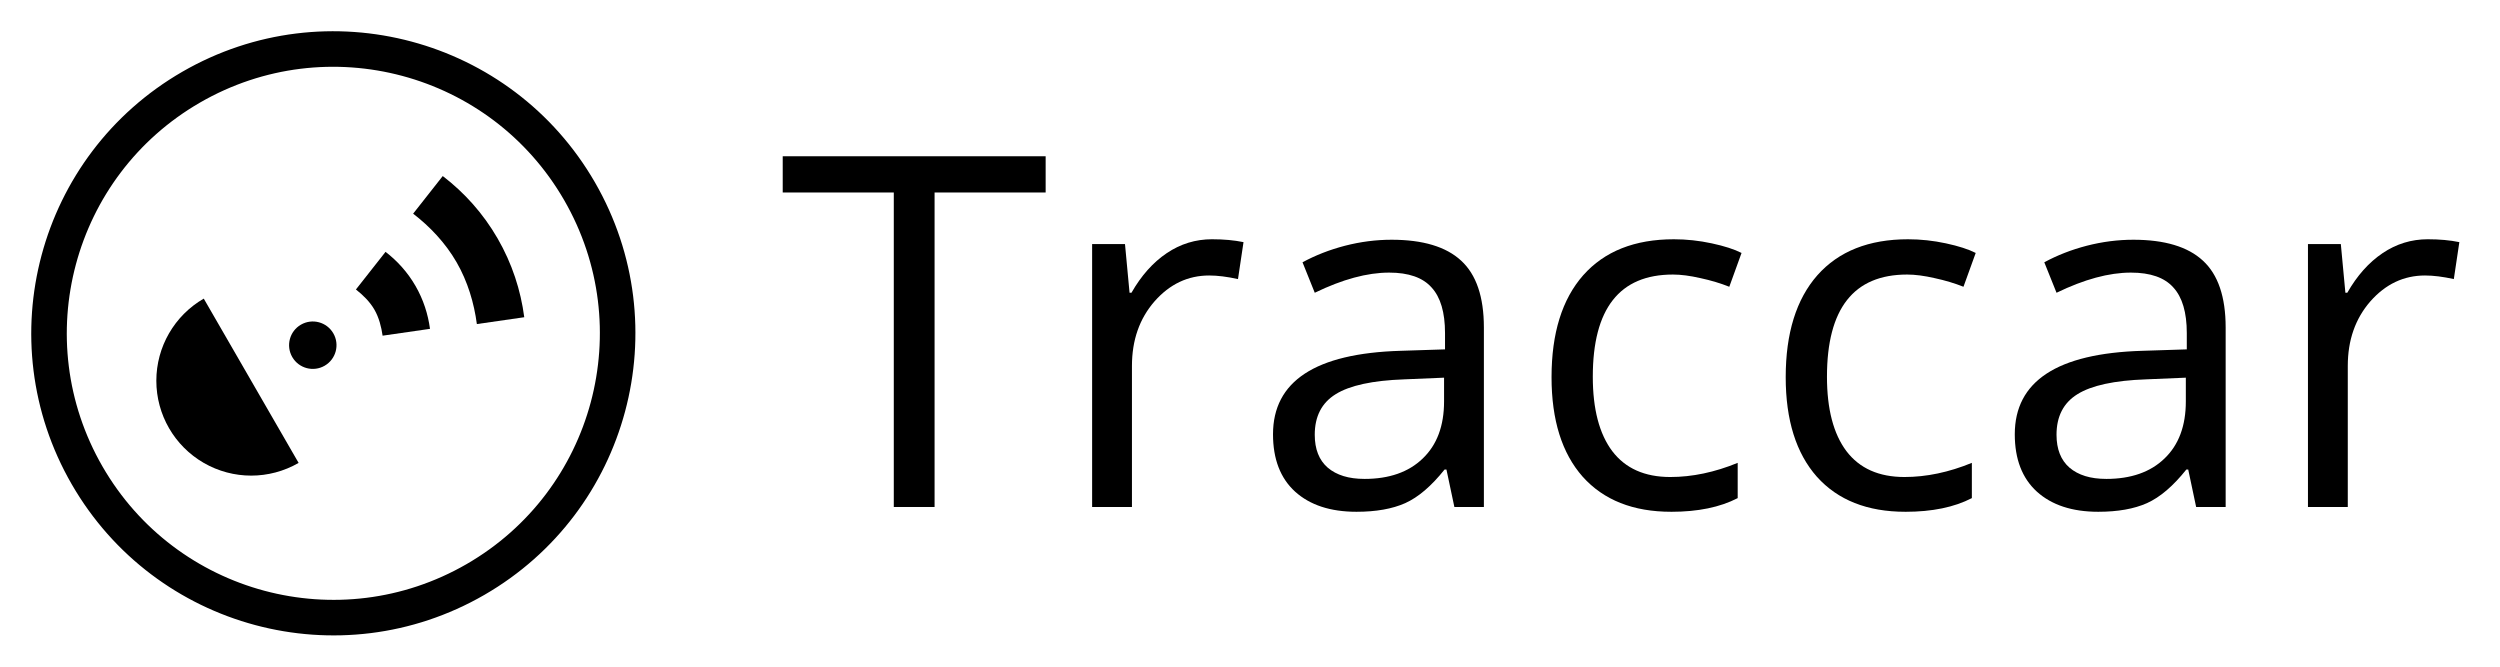
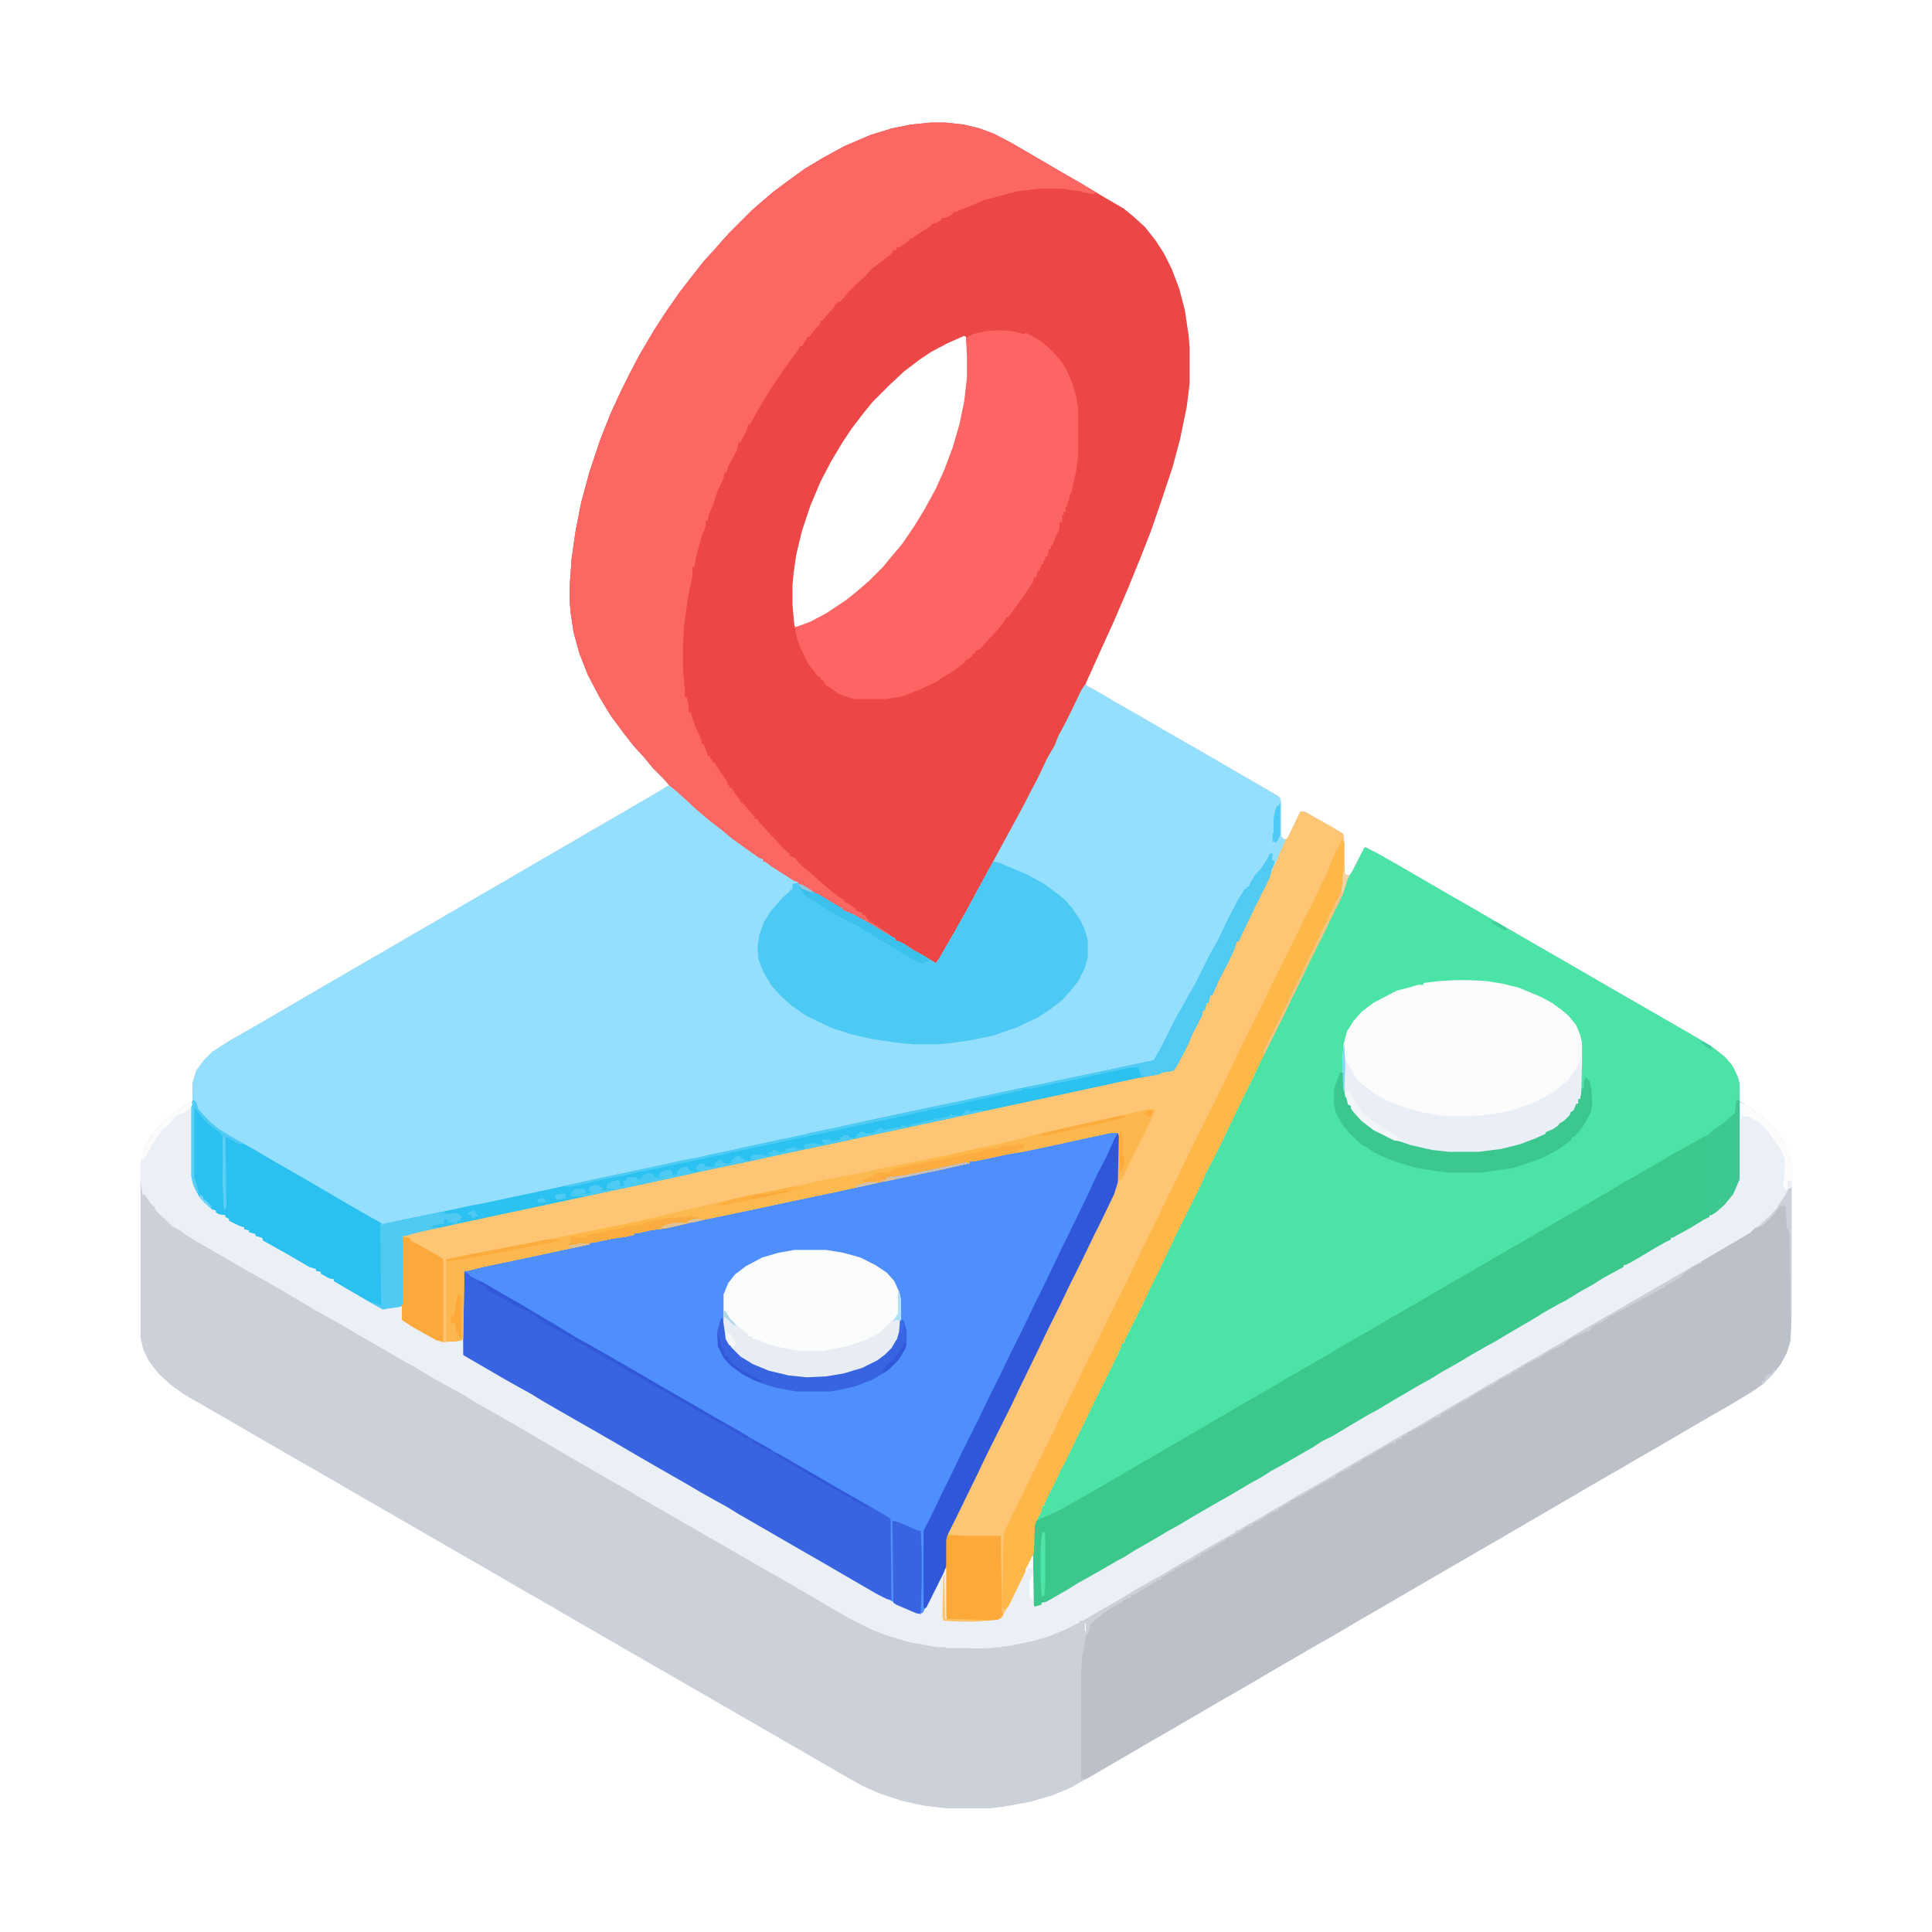
- <svg xmlns="http://www.w3.org/2000/svg" width="240" height="64" viewBox="0 0 240 64">
-   <g id="img">
-     <rect id="rect3778" height="64" width="240" y="0" x="0" fill="none" />
-     <g id="g4194">
-       <g id="g4145" fill="currentColor">
-         <circle id="path2993" stroke-width="1.326" transform="rotate(-30)" cy="43.713" cx="9.436" r="2.276" />
-         <path id="path3004" stroke-width="1.01" d="m37.012 24.177-2.843 3.613c0.663 0.522 1.325 1.158 1.773 1.933 0.448 0.776 0.667 1.667 0.788 2.502l4.55-0.656c-0.193-1.42-0.633-2.804-1.394-4.123s-1.74-2.391-2.874-3.27z" />
-         <path id="path3014" stroke-width="1.01" d="m42.504 16.9-2.843 3.613c1.607 1.236 3.091 2.793 4.168 4.658s1.683 3.929 1.95 5.939l4.55-0.656c-0.34-2.595-1.167-5.151-2.557-7.559-1.39-2.408-3.19-4.402-5.268-5.994z" />
-         <path id="path3036" stroke-width="3.62" d="m28.667 44.439a9.106 9.106 0 0 1 -9.106 0 9.106 9.106 0 0 1 -4.553 -7.886 9.106 9.106 0 0 1 4.553 -7.886l4.553 7.886z" />
-         <path id="path3038-8" stroke-width="1.01" d="m17.502 6.889c-13.868 8.007-18.619 25.74-10.612 39.608 8.006 13.868 25.739 18.619 39.608 10.613 13.868-8.007 18.619-25.74 10.613-39.609-8.007-13.868-25.74-18.62-39.609-10.612zm1.706 2.954c12.237-7.065 27.884-2.872 34.948 9.364 7.065 12.237 2.873 27.884-9.364 34.948-12.237 7.065-27.884 2.873-34.948-9.364-7.065-12.237-2.873-27.884 9.364-34.948z" />
-       </g>
-     </g>
-     <g id="logotext" aria-label="Traccar" fill="currentColor">
-       <path id="path4172" d="m89.719 48.671h-3.915v-30.192h-10.663v-3.478h25.241v3.478h-10.663v30.192z" />
-       <path id="path4174" d="m116.36 22.969q1.681 0 3.017 0.276l-0.53 3.547q-1.566-0.345-2.764-0.345-3.063 0-5.251 2.487-2.165 2.487-2.165 6.195v13.541h-3.823v-25.241h3.155l0.438 4.675h0.184q1.405-2.464 3.385-3.8t4.353-1.336z" />
-       <path id="path4176" d="m139.62 48.671-0.76-3.593h-0.184q-1.888 2.372-3.777 3.224-1.865 0.829-4.675 0.829-3.754 0-5.896-1.935-2.119-1.935-2.119-5.504 0-7.646 12.229-8.014l4.284-0.138v-1.566q0-2.971-1.29-4.376-1.267-1.428-4.076-1.428-3.155 0-7.139 1.935l-1.175-2.925q1.865-1.013 4.076-1.589 2.234-0.576 4.468-0.576 4.514 0 6.679 2.004 2.188 2.004 2.188 6.425v17.226h-2.833zm-8.636-2.695q3.57 0 5.596-1.958 2.05-1.958 2.05-5.481v-2.28l-3.823 0.161q-4.56 0.161-6.587 1.428-2.004 1.244-2.004 3.892 0 2.073 1.244 3.155 1.267 1.082 3.524 1.082z" />
-       <path id="path4178" d="m160.44 49.131q-5.481 0-8.498-3.362-2.994-3.385-2.994-9.557 0-6.333 3.04-9.788 3.063-3.454 8.705-3.454 1.819 0 3.639 0.392t2.856 0.921l-1.175 3.247q-1.267-0.507-2.764-0.829-1.497-0.345-2.648-0.345-7.692 0-7.692 9.811 0 4.652 1.865 7.139 1.888 2.487 5.573 2.487 3.155 0 6.471-1.359v3.385q-2.533 1.313-6.379 1.313z" />
-       <path id="path4180" d="m182.92 49.131q-5.481 0-8.498-3.362-2.994-3.385-2.994-9.557 0-6.333 3.04-9.788 3.063-3.454 8.705-3.454 1.819 0 3.639 0.392t2.856 0.921l-1.175 3.247q-1.267-0.507-2.764-0.829-1.497-0.345-2.648-0.345-7.692 0-7.692 9.811 0 4.652 1.865 7.139 1.888 2.487 5.573 2.487 3.155 0 6.471-1.359v3.385q-2.533 1.313-6.379 1.313z" />
-       <path id="path4182" d="m210.83 48.671-0.76-3.593h-0.184q-1.888 2.372-3.777 3.224-1.865 0.829-4.675 0.829-3.754 0-5.896-1.935-2.119-1.935-2.119-5.504 0-7.646 12.229-8.014l4.284-0.138v-1.566q0-2.971-1.29-4.376-1.267-1.428-4.076-1.428-3.155 0-7.139 1.935l-1.175-2.925q1.865-1.013 4.076-1.589 2.234-0.576 4.468-0.576 4.514 0 6.679 2.004 2.188 2.004 2.188 6.425v17.226h-2.833zm-8.636-2.695q3.57 0 5.596-1.958 2.05-1.958 2.05-5.481v-2.28l-3.823 0.161q-4.56 0.161-6.587 1.428-2.004 1.244-2.004 3.892 0 2.073 1.244 3.155 1.267 1.082 3.523 1.082z" />
-       <path id="path4184" d="m233.08 22.969q1.681 0 3.017 0.276l-0.53 3.547q-1.566-0.345-2.764-0.345-3.063 0-5.251 2.487-2.165 2.487-2.165 6.195v13.541h-3.823v-25.241h3.155l0.438 4.675h0.184q1.405-2.464 3.385-3.8t4.353-1.336z" />
-     </g>
-   </g>
+ <svg xmlns="http://www.w3.org/2000/svg" version="1.1" viewBox="0 0 2048 2048" width="512" height="512">
+   <path transform="translate(986,130)" d="m0 0h17l18 2 17 4 16 6 19 10 48 28 26 15 25 15 19 11 11 9 12 11 11 14 9 14 8 16 8 21 6 23 4 27 1 12v39l-3 24-7 34-8 30-12 36-11 32-11 28-13 32-15 35-30 66 1 3 11 6 26 15 21 12 24 14 28 16 26 15 24 14 26 15 17 10 2 2 1 5v35l2 3 5 1 2-6 11-23 5-1 17 10 21 12 3 2 1 10v29l1 4 5 1 8-16 7-13 2-1 27 15 26 15 24 14 28 16 24 14 28 16 24 14 28 16 24 14 21 12 26 15 24 14 52 30 14 9 11 9 9 11 5 12 1 5v18l15 10 14 11 9 9 7 10 7 14 3 13v160l-1 27-4 13-7 13-9 11-9 9-13 9-20 12-26 15-48 28-26 15-24 14-26 15-96 56-26 15-24 14-26 15-48 28-26 15-27 16-23 13-17 10-26 15-27 16-28 16-48 28-26 15-48 28-35 20-19 8-24 7-27 5-17 2h-44l-25-3-23-5-24-8-18-8-23-13-24-14-260-150-24-14-28-16-24-14-156-90-24-14-28-16-52-30-24-14-52-30-14-10-13-12-10-13-6-12-3-13v-184l4-16 8-15 12-14 15-12 16-10v-19l4-13 8-11 9-9 17-11 28-16 72-42 26-15 24-14 26-15 17-10 26-15 48-28 26-15 48-28 26-15 17-10 26-15 48-28 8-5h2l-7-8-11-11-9-11-11-12-11-14-14-19-12-20-12-23-9-23-6-22-3-20-1-12v-18l2-28 4-28 6-31 9-33 11-33 11-28 12-26 8-16 11-21 16-27 11-17 16-23 14-18 11-14 11-12 7-8 9-10 24-24 8-7 14-12 16-12 18-13 20-12 22-12 28-12 23-7 20-4zm-80 56m10 6m197 5m4 0m25 4m5 1m-125 154-18 8-17 9-12 8-17 13-15 14-18 18-9 11-13 17-10 15-12 20-11 21-11 26-9 27-6 25-3 21-1 12v20l2 22 1 2 6-1 18-8 20-12 14-10 13-11 12-11 11-11 9-11 11-13 13-19 11-18 12-22 9-20 9-24 7-24 5-24 3-26v-22l-2-21zm112 164m-1 4m-2 7m-1 3 1 2zm-1 3 1 2zm-1 3 1 2zm-1 3 1 2zm-1 3 1 2zm-1 2 1 2zm-1 3 1 2zm-1 3 1 2zm-1 2 1 2zm-1 3 1 2zm-1 3m-1 2 1 2zm-1 3m-1 2m-1 2 1 2zm-2 5m-1 2m-3 7m-388 130m632 138m-1 1m65 42m-1265 366m1741 1m-1 1m-1 2m-1734 5m1 2m3 4m1723 0m-1 1m-1721 1m1720 0m-1719 1m1717 2m-1 1m-1 1m-1 1m-1 1m-1707 1m6 5m2 2m1691 0m-1 1m-1686 2m4 3m1674 1m-1671 1m1670 0m-1667 2m1 1m2 1m3 2m1650 1m-1647 1m7 4m24 14m1568 9m-1530 13m1508 0m-1501 4m1475 11m-1454 1m1452 0m-1445 4m1419 11m-20 12m-2 1m-1328 16m7 4m14 8m1259 0m-1252 4m7 4m12 7m1207 0m-2 1m-1186 10m1160 5m-1150 1m7 4m11 6m1112 1m-1109 1m1107 0m-1100 4m7 4m7 4m1060 3m-1053 1m7 4m7 4m1019 3m-2 1m-1e3 3m19 11m960 1m-950 5m7 4m921 4m-900 8m7 4m867 3m-2 1m-844 8m818 7m-20 12m-2 1m-748 8m7 4m715 3m-694 9m7 4m665 0m-644 12m618 3m-2 1m-589 12m569 0m-548 12m522 3m-515 1m513 0m-492 12m466 3m-459 1m12 7m427 4m-2 1m-406 6m394 1m-14 8m-363 1m21 12m320 0m-313 4m14 8m7 4m7 4m7 4m237 0m-2 1m-231 1m233 1v8h1v-8zm-225 3m4 2m78 19m47 0v1h7v-1zm-26 1v1h19v-1zm122 123v16h1v-16z" fill="#CCD0D9" />
+   <path transform="translate(986,130)" d="m0 0h17l18 2 17 4 16 6 19 10 48 28 26 15 25 15 19 11 11 9 12 11 11 14 9 14 8 16 8 21 6 23 4 27 1 12v39l-3 24-7 34-8 30-12 36-11 32-11 28-13 32-15 35-15 33-18 40-8 15-8 16-2 5-8 15-4 9-8 15-9 19-10 19-3 6-9 17-10 17-8 16-15 28-12 22-8 14-13 23-11 20-9 15-11-6-10-6-13-8-10-5v-2l-5-2-14-8-18-11-14-7-5-2v-2l-5-2-11-6-9-6-11-6-8-5-3-1v-2l-4-1-14-9-11-7-5-4-3-1v-2l-5-2-28-20-12-10-13-10-14-12-14-13-8-7-5-4-7-8-11-11-9-11-11-12-11-14-14-19-12-20-12-23-9-23-6-22-3-20-1-12v-18l2-28 4-28 6-31 9-33 11-33 11-28 12-26 8-16 11-21 16-27 11-17 16-23 14-18 11-14 11-12 7-8 9-10 24-24 8-7 14-12 16-12 18-13 20-12 22-12 28-12 23-7 20-4zm-80 56m10 6m197 5m4 0m25 4m5 1m-125 154-18 8-17 9-12 8-17 13-15 14-18 18-9 11-13 17-10 15-12 20-11 21-11 26-9 27-6 25-3 21-1 12v20l2 22 1 2 6-1 18-8 20-12 14-10 13-11 12-11 11-11 9-11 11-13 13-19 11-18 12-22 9-20 9-24 7-24 5-24 3-26v-22l-2-21zm112 164m-1 4m-2 7m-1 3 1 2zm-1 3 1 2zm-1 3 1 2zm-1 3 1 2zm-1 3 1 2zm-1 2 1 2zm-1 3 1 2zm-1 3 1 2zm-1 2 1 2zm-1 3 1 2zm-1 3m-1 2 1 2zm-1 3m-1 2m-1 2 1 2z" fill="#EC4746" />
+   <path transform="translate(1150,726)" d="m0 0 10 5 27 16 23 13 24 14 28 16 26 15 24 14 26 15 17 10 2 2 1 5v35l2 3 4 2-4 8-13 29-17 34-11 23-3 6-3 7h-2l-3 9-7 15-9 17-3 7-4 9h-2l-2 8h-2l-2 8h-2l-1 6-10 19-5 12-12 23-3 4-12 2-4 2-23 4-102 22-210 45-57 12-46 10-34 7-32 7-46 10-234 50-14 4h-3v72l-2 3-14 2-5 1-11-6-41-24v-2l-5-1-9-5v-2l-5-1v-2l-7-2-24-14-25-14-1-3-7-2v-2l-7-2v-2l-5-1v-2l-6-2-10-5v-2l-4-2v-2l-7-1-3-2v-2l-4-1-8-7-6-7-6-12-2-9v-76l1-4v-19l4-13 8-11 9-9 17-11 28-16 72-42 26-15 24-14 26-15 17-10 26-15 48-28 26-15 48-28 26-15 17-10 26-15 48-28 8-5 5 1 8 8 8 7 10 9 13 11 18 14 13 10 15 11 11 7v2l4 1 10 7 16 10 7 4v2l5 1 14 9 11 6 9 6 8 4 1 2 10 4 20 11 13 8 12 7v2l4 1 6 3 9 6 11 6 13 8 3-4 15-26 13-23 6-11 13-24 12-22 13-24 12-22 8-15 4-8 9-17 10-21 8-14 4-10 7-13 7-14 10-21z" fill="#94DFFD" />
+   <path transform="translate(1447,898)" d="m0 0 14 7 21 12 26 15 24 14 28 16 24 14 104 60 24 14 28 16 52 30 22 13 14 11 8 9 6 12 2 8v101l-7 16-9 11-9 8-5 3h-2v2l-6 3-13 8-9 5-11 6h-2v2l-6 3-9 5-15 9-12 7-6 3h-2v2l-22 12-11 7-11 6-18 11-6 3-16 9-13 8-24 14-15 9-11 6-14 8-15 9-16 9-13 8-11 6-29 17-15 9-11 6-22 13-15 9-12 6-9 6-14 8-19 11-11 6-11 7-11 6-22 13-28 16-12 7-15 9-11 6-10 6-12 7-14 8-11 7-6 3-12 7-14 8-16 9-13 8-21 12-5 1v2l-7 2-1-1-1-59 1-26 6-13 3-8h2l1-5 9-19 5-9 3-8 9-17 22-46 26-52 7-16h2l1-5 12-24 11-23 11-22 11-23 25-51 9-19 13-26 9-19 19-38 11-23 10-21 25-50 11-23 8-16 8-17 21-42 11-23 7-15 3-11 7-10 12-24z" fill="#4CE3A7" />
+   <path transform="translate(1177,1200)" d="m0 0h8l1 5-1 48-4 13-14 29-8 16-14 29-11 22-11 23-12 24-11 23-19 39-9 19-26 52-11 23-23 47-7 14-1 7v25l-4 10-21 42-1 1-7-1-21-9-14-8-11-6-52-30-14-8-22-13-28-16-26-15-13-8-11-6-16-9-17-10-28-16-26-15-17-10-26-15-28-16-26-15-13-8-11-6-16-9-43-25-1-1v-87l1-2 33-8 48-10 39-8 9-2h4v-2l28-6 19-2v-2l24-5 13-2 34-7 32-7 53-11 32-7 70-15 61-13 34-7h3v-2l43-9 13-2 70-15z" fill="#4E8EFD" />
+   <path transform="translate(1898,1258)" d="m0 0h1v136l-1 27-4 13-7 13-9 11-9 9-13 9-20 12-26 15-48 28-26 15-24 14-26 15-96 56-26 15-24 14-26 15-48 28-26 15-27 16-23 13-17 10-26 15-27 16-28 16-48 28-26 15-48 28-19 11h-5v-110l1-18 3-17 1-7 3-4 2-8 5-5 12-9 6-4 7-4 4-1v-2l6-3h2l1-2 9-5 10-6 6-4h2v-2h5v-2l9-6 5-2 1-2 5-2 2-2 7-3 10-6h2l1-3 7-3 13-8 6-3 1-2 7-2 10-7 3-3 8-2v-2l9-4 5-4 5-3 8-3 1-2 9-5 3-1v-2l11-5 20-12 13-7h3l2-4 10-5 3-1 3-3 10-5 1-2 7-3 13-8 11-6h4l1-3 6-2v-2l6-2v-2l11-5 9-5 8-6 7-1 1-3 11-6 9-6 9-4 5-4 5-3 17-9 5-4 6-3 7-3 1-2 6-2 1-2 5-2 1-2 7-3 8-4 12-8 9-4 3-2h3v-2l7-5 7-3 8-4 6-2 1-3 5-3 7-3 8-6 12-6 9-5 11-6 8-4 14-8 4-1v-2l11-6 6-4 3-3 5-4 10-6 4-1v-2l7-4 3-3 28-16 17-11 9-7 9-8 4-5h2l2-5 7-10 4-8h2z" fill="#BCC0C8" />
+   <path transform="translate(1379,860)" d="m0 0 5 1 27 15 13 8 1 10v29l1 4 4 2-2 4-5 16-8 16-16 33-11 22-11 23-8 16-8 17-25 50-11 23-8 16-12 25-10 21-8 16-9 17-5 12-25 50-11 23-8 17-8 16-10 21-19 38-1 3h-2l-1 5-11 23-17 34-11 23-8 16-12 25-5 9-3 7-13 26-1 4h-2l-1 6-6 12-1 3-1 29-8 18-19 39-7 13-15 2-25 1-18-1-1-5v-80l2-9 20-40 11-23 17-35 14-28 11-23 12-24 11-23 23-47 17-35 11-22 11-23 14-28 6-15 1-5 1-52h-8l-69 15-24 5-13 2-38 8h-5v2l-31 7-63 13-50 11-53 11-32 7-53 11-32 7-8 2-16 2-13 3h-5v2l-9 2-14 2-19 4h-5v2l-70 15-43 9-16 4h-4v18l-1 54-2 2-16 3-6-1-22-12-18-11-1-1v-86l1-3 13-4 50-11 182-39 81-17 31-7 43-9 60-13 328-70 16-3 1-1 12-2 9-16 9-19 10-21 3-7h2l2-8h2l2-8h2l3-9 16-32 3-7 4-9h2l1-6 3-5 11-22 11-23 14-29 9-21 5-8 11-23z" fill="#FEC674" />
+   <path transform="translate(986,130)" d="m0 0h17l18 2 17 4 16 6 19 10 48 28 26 15 15 9-3 2-11-2-1-1-7-1-15-2h-24l-24 3-11 3-7 2-16 4-11 5-20 8h-2v2l-8 4h-4v2l-5 3-4 1-3 3-14 9-6 4h-2v2l-6 4-4 3h-3l-1 3h-3l-2 4-14 11-7 5-7 8-10 9-8 8-5 6-4 4h-2v2h-2l-2 4-11 12-1 2h-2l-1 4-5 5-6 8h-2l-2 4-4 6h-2l-2 4-14 19-18 27-10 17-9 16h-2l-1 5-7 14h-2l-2 9-9 16-2 7h-2l-1 6-7 15-4 13-4 9-2 8h-2v6l-4 10-5 18-3 15h-2v9l-5 25-4 30-1 19v26l2 20v9h2l2 9v7h2l5 15 6 13 1 6h2l4 10v2l3 1v3h2v3h2l14 21v3h2v3h2l10 14v2h2l7 8 6 7v2h3l2 4 5 5 7 8 5 5 7 8 8 7v2l5 2 7 8 13 11 8 7 13 11 8 6 4 2v2l5 2 3 3 4 2v2l5 2 2 1v2h3l3 5 24 16-2 1-22-13-22-12-5-2v-2l-5-2-11-6-9-6-11-6-8-5-3-1v-2l-4-1-14-9-11-7-5-4-3-1v-2l-5-2-28-20-12-10-13-10-14-12-14-13-8-7-5-4-7-8-11-11-9-11-11-12-11-14-14-19-12-20-12-23-9-23-6-22-3-20-1-12v-18l2-28 4-28 6-31 9-33 11-33 11-28 12-26 8-16 11-21 16-27 11-17 16-23 14-18 11-14 11-12 7-8 9-10 24-24 8-7 14-12 16-12 18-13 20-12 22-12 28-12 23-7 20-4z" fill="#FC6663" />
+   <path transform="translate(203,1168)" d="m0 0 1 3v76l3 12 8 13 8 8 6 3v2l10 3 5 6 9 4 6 3 1 2 4 1 1 2 6 2 1 2 6 2 3 3 25 14 17 10 6 4 6 2 1 2 4 1v2l6 2 4 3 4 1v2l5 2 28 16 11 7 8 4 11-2 9-1 1 15 15 9 23 13 4 2 8-1 12-2 2-1 1 17 24 14 21 12 15 9 11 6 28 16 24 14 25 14 41 24 52 30 19 11 14 8 24 14 49 28 17 10 14 8 24 14 21 12 17 10 22 12 19 8h5l24-48 2 1v54l27 1 27-2 4-1 19-38 13-28 2-3 1 56 7-1v-2l12-6 24-14 28-16 11-7 6-3 16-9 9-6 6-3 12-7 10-6 11-6 15-9 28-16 41-24 21-12 24-14 22-13 10-6 11-6 21-12 16-10 11-6 21-12 16-10 6-3 12-7 10-6 11-6 17-10 67-39 17-10 10-6 11-6 11-7 6-3 12-7 10-6 11-6 4-1v-2l8-4 14-8 13-8 9-5 3-2h3v-2l13-7 18-11 8-4h2v-2l11-7 7-7 7-10 6-14 1-82 11 6 13 10 10 9 7 8 8 13 5 14 1 6v24l-1 2h-2l-2 6-7 11-3 3-2 3-4 4-6 7-3 1-4 5-5 2-5 5-29 17-24 14-14 8-36 21-14 8-24 14-14 8-24 14-20 12-11 6-15 9-11 6-17 10-14 8-34 20-14 8-34 20-14 8-26 15-14 8-17 10-12 7-15 9-14 8-18 10-13 8-14 8-15 9-11 6-10 6h-3v2l-16 9-14 8-17 10-14 8-13 8-14 8-18 10-13 8-26 15-17 10h-3l-1 2-16 8-17 7-18 5-25 5-12 1-4 1h-49l-1-1h-9l-28-5-21-6-19-7-22-11-28-16-10-6-19-11-17-10-23-13-26-15-10-6-16-9-19-11-28-16-26-15-15-9-16-9-52-30-10-6-14-8-20-12-9-5-19-11-23-13-11-7-22-12-14-8-15-9-18-10-5-3-26-15-12-7-17-10-25-14-17-10-22-13-21-12-16-9-26-15-7-4-24-14-8-5-5-4-9-5-13-12-5-5-1-3-5-5-5-8-3-1-2-14v-18l4-16 8-15 12-14 15-12z" fill="#EBEFF6" />
+   <path transform="translate(1841,1166)" d="m0 0 3 1v83l-7 16-9 11-9 8-5 3h-2v2l-6 3-13 8-9 5-11 6h-2v2l-6 3-9 5-15 9-12 7-6 3h-2v2l-22 12-11 7-11 6-18 11-6 3-16 9-13 8-24 14-15 9-11 6-14 8-15 9-16 9-13 8-11 6-29 17-15 9-11 6-22 13-15 9-12 6-9 6-14 8-19 11-11 6-11 7-11 6-22 13-28 16-12 7-15 9-11 6-10 6-12 7-14 8-11 7-6 3-12 7-14 8-16 9-13 8-21 12-5 1v2l-7 2-1-1-1-59 1-26 2-5 7-3 18-8 23-13 26-15 29-17 26-15 96-56 21-12 27-16 28-16 27-16 35-20 15-9 28-16 29-17 26-15 24-14 19-11 26-15 24-14 43-25 14-8 11-7 11-6 10-6 11-6 20-12 11-6 23-13 5-2 5-5 12-8 11-10z" fill="#3CC78D" />
+   <path transform="translate(1060,350)" d="m0 0 13 1 12 3 3-1 13 7 10 8 5 5 9 10 5 8 7 16 4 14 2 13v48l-2 16-5 23-2 4-1 5-1 2-1 5h-2l1 5-3 1 1 3h-2v7l-3 1v7l-4 8-3 8-2 2v3h-2l-1 6-1 2h-2v4h-2v4h-2l-2 7h-2l-1 5-1 2h-2l-1 5-10 15-13 18-3 4h-2l-2 4-7 9-12 13-4 5-5 4h-2l-2 4h-2v2l-5 4h-2l-1 3-12 9-15 9-2 2-19 9-18 7-17 3h-35l-15-5-10-7-5-3-2-4-3-2v-2l-3-1-10-13-8-16-4-11-2-9 1-2h-2l1-3v2l16-6 17-9 21-14 10-8 14-12 15-15 9-11 11-13 13-19 11-18 12-22 9-20 9-24 7-24 5-24 3-26v-22l-1-20 8-4 13-3zm74 170m-4 14 1 2zm-2 6 1 2zm-4 11 1 2zm-3 8 1 2zm-1 3m-1 2 1 2zm-1 3m-2 4 1 2z" fill="#FC6563" />
+   <path transform="translate(1053,913)" d="m0 0 7 2 29 12 18 10 16 12 6 5 7 8 9 13 5 11 3 10v19l-3 11-7 14-8 10-9 10-14 11-11 7-23 11-26 9-25 5-21 3-12 1h-26l-20-2-26-4-21-5-21-7-25-12-16-11-12-11-9-10-9-15-5-13-1-13 2-13 5-14 7-11 12-14 8-7 1-2h2v-6l5-1 7 3 13 8 11 6 9 6 8 4 1 2 10 4 20 11 13 8 12 7v2l4 1 6 3 9 6 11 6 13 8 3-4 15-26 13-23 6-11 13-24z" fill="#4DCAF3" />
+   <path transform="translate(492,1348)" d="m0 0 4 2 3 3 12 6 24 14 16 9 15 9 17 10 28 17 18 10 21 12 26 15 17 10 26 15 14 8 24 14 28 16 24 14 23 13 17 10 26 15 24 14 18 10 21 12 6 4 1 86-5-1-10-5-19-11-43-25-14-8-71-41-13-8-11-6-16-9-17-10-28-16-26-15-17-10-26-15-28-16-26-15-13-8-11-6-16-9-43-25-1-1v-87z" fill="#3964E1" />
+   <path transform="translate(1542,1039)" d="m0 0h16l18 1 18 3 16 4 24 10 11 6 11 8 7 6 8 10 4 10 2 8v19l-1 39-1 2h-2v5l-3 3-2 5-3 1-1 4-8 8h-3l-2 4-8 5h-4l-1 3-21 9-17 5-22 4-11 1h-31l-18-2-25-6-17-6-20-10-13-10-9-10-2-3v-3l-3-1-1-8h-2l-2-7-1-27 1-21 4-15 7-11 9-10 12-9 21-11 4-2 12-3 10-3h6v-2l16-2z" fill="#FCFCFC" />
+   <path transform="translate(1346,905)" d="m0 0h3l-1 7h2l1 3-3 6-2 9-16 32-11 23-3 6-3 7h-2l-3 9-7 15-9 17-3 7-4 9h-2l-2 8h-2l-2 8h-2l-1 6-10 19-5 12-12 23-3 4-12 2-4 2-23 4-102 22-210 45-57 12-46 10-34 7-32 7-46 10-234 50-14 4h-3v72l-2 3-14 2-5 1-11-6-41-24v-2l-5-1-9-5v-2l-5-1v-2l-7-2-24-14-25-14-1-3-7-2v-2l-7-2v-2l-5-1v-2l-6-2-10-5v-2l-4-2v-2l-7-1-3-2v-2l-4-1-8-7-6-7-6-12-2-9v-76l2-5 3 3 2 7 12 13 10 8 11 7 27 15 22 13 28 16 53 31 21 12 11 6v2l3-2 68-14 23-5 16-3 28-6 47-10 27-6 56-12 47-10 20-4 13-3 24-5 13-3 42-9 19-4 8-2 29-6 27-6 28-6 47-10 29-6 28-6 33-7 34-7 28-6 29-6 28-6 24-5 8-14 16-32 6-10 6-11 8-14 15-30 9-16 11-23 11-21 7-11h2v-2h2l2-5 5-8 5-5 6-9 3-5z" fill="#2BC1F0" />
+   <path transform="translate(1422,891)" d="m0 0h2l1 3v29l1 4 4 2-2 4-5 16-8 16-16 33-11 22-11 23-8 16-8 17-25 50-11 23-8 16-12 25-10 21-8 16-9 17-5 12-25 50-11 23-8 17-8 16-10 21-19 38-1 3h-2l-1 5-11 23-17 34-11 23-8 16-12 25-5 9-3 7-13 26-1 4h-2l-1 6-6 12-1 3-1 29-8 18-19 39-3 3-4-2v-14l1-26v-17l1-22 11-23 17-35 23-46 11-23 8-17 8-16 8-17 16-32 12-25 18-36 22-46 8-16 8-17 16-32 14-29 28-56 11-23 12-25 24-48 8-17 28-56 8-17 9-17 9-19 7-14 5-14 8-16z" fill="#FEB849" />
+   <path transform="translate(842,1325)" d="m0 0h34l18 3 18 5 16 8 12 8 8 9 5 11 2 9v23l-2 15-5 10-9 10-7 6-16 8-18 6-14 3-20 2-21-1-25-5-16-6-11-6-9-7-8-8-6-12-1-4v-40l5-12 7-9 12-9 17-9 17-5z" fill="#FBFCFC" />
+   <path transform="translate(205,1166)" d="m0 0 3 3 2 7 12 13 10 8 11 7 27 15 22 13 28 16 53 31 21 12 9 5 1 2 1 86-5-1-10-4-36-21v-2l-5-1-9-5v-2l-5-1v-2l-7-2-24-14-25-14-1-3-7-2v-2l-7-2v-2l-5-1v-2l-6-2-10-5v-2l-4-2v-2l-7-1-3-2v-2l-4-1-8-7-6-7-6-12-2-9v-76z" fill="#2AC1F0" />
+   <path transform="translate(1217,1176)" d="m0 0h7l-3 9-11 23-8 15-12 26-1 2h-4v-50h-8l-69 15-24 5-13 2-38 8h-5v2l-31 7-63 13-50 11-53 11-32 7-53 11-32 7-8 2-16 2-13 3h-5v2l-9 2-14 2-19 4h-5v2l-70 15-43 9-16 4h-4v18l-1 54-2 2-7 1h-9v-87l24-5 120-23 54-11 93-22 29-6 27-6 25-5 28-6 37-7 28-6 64-13 55-12 29-7 15-4 49-11 36-8z" fill="#FCB84E" />
+   <path transform="translate(1185,1201)" d="m0 0 1 4-1 48-4 13-14 29-8 16-14 29-11 22-11 23-12 24-11 23-19 39-9 19-26 52-11 23-23 47-7 14-1 7v25l-4 10-18 36-2 1-1-2v-80l8-16 12-25 8-16 11-23 19-38 11-23 12-24 11-23 14-28 11-23 8-16 12-25 10-21 8-16 16-33 13-28 10-19 8-18z" fill="#3056DA" />
+   <path transform="translate(1424,1108)" d="m0 0h1l1 15 9 16 6 8 16 12 12 7 23 9 16 4 22 4h31l22-2 20-4 20-7 16-8 10-6 9-8h2v-2h2l2-4 8-11 3-7h1v39l-1 2h-2v5l-3 3-2 5-3 1-1 4-8 8h-3l-2 4-8 5h-4l-1 3-21 9-17 5-22 4-11 1h-31l-18-2-25-6-17-6-20-10-13-10-9-10-2-3v-3l-3-1-1-8h-2l-2-7-1-27z" fill="#EAEEF6" />
+   <path transform="translate(1421,1137)" d="m0 0h3l1 19 1 7h2l2 8 2 1 4 7 9 10 14 10 7 3 12 6 18 6 22 5 18 2h31l24-3 20-5 16-6 11-5 1-2 7-3 6-4 1-2 5-3 6-6 1-3 3-2 3-7h2v-5h2l2-11h2v-8l2-4 4 4 2 9 1 15-2 10-8 14-9 11h-2l-2 4-14 10-15 8-16 6-16 5-33 5h-37l-21-3-12-2-26-8-18-8-7-5-7-4-12-11-9-11-6-12-2-9v-16l6-16z" fill="#3CC78E" />
+   <path transform="translate(1346,905)" d="m0 0h3l-1 7h2l1 3-3 6-2 9-16 32-11 23-3 6-3 7h-2l-3 9-7 15-9 17-3 7-4 9h-2l-2 8h-2l-2 8h-2l-1 6-10 19-5 12-12 23-3 4-12 2-4 2-13 2h-5l-2-5-1-5-10 1-24 5-23 5-14 3-20 4-22 5h-8v-1l56-12 29-6 28-6 24-5 8-14 16-32 6-10 6-11 8-14 15-30 9-16 11-23 11-21 7-11h2v-2h2l2-5 5-8 5-5 6-9 3-5z" fill="#51CBF3" />
+   <path transform="translate(952,1369)" d="m0 0 2 3 1 6v23l-2 15-5 10-9 10-7 6-16 8-18 6-14 3-20 2-21-1-25-5-16-6-11-6-9-7-8-8-6-12-1-4v-22l2-1 5 9 5 5 12 10 2 1v2l5 1v2l8 2 6 3 14 4 21 4h26l25-5 21-7 13-7 18-18 2-3z" fill="#E8EDF4" />
+   <path transform="translate(1006,1627)" d="m0 0 15 1h40l1 79 1 4-2 4-3 2-27 2-27-1-1-5v-80l1-5z" fill="#FCA93A" />
+   <path transform="translate(730,1289)" d="m0 0h4v2l6-1v2l-12 3v2l-22 5-16 2-13 3h-5v2l-9 2-14 2-19 4h-5v2l-70 15-43 9-16 4h-4v18l-1 54-2 2-7 1h-9v-87l24-5 120-23 54-11 13-3 11 1 8-2 5-1h10l6-1h5 1z" fill="#FCB84E" />
+   <path transform="translate(427,1311)" d="m0 0 7 1 2 4 5 2 25 14 3 2 1 3v85l-7-1-25-14-11-7-1-1v-86z" fill="#FCA93B" />
+   <path transform="translate(765,1397)" d="m0 0h1l3 19 6 12 10 10 13 8 17 7 21 5 19 2 21-1 18-3 20-6 16-8 8-6 7-7 6-10 2-7 1-11 1-2 3 1 3 10v16l-6 12-9 10-7 6-15 9-19 7-18 4-6 1h-37l-22-4-16-5-17-8-14-10-8-9-6-12-1-14 3-12z" fill="#3964E1" />
+   <path transform="translate(983,1229)" d="m0 0m-5 1h5v2l-4 2-15 2-3 2-14 2-4 1v2l-6 1h-7l-2 2-3 2-6 1 1 2h-6l5 1h15l-4 2-70 15-71 15-43 9-13 3h-5l2-2 6-2h4l-3-1h-3v-2l-3 1 1 2-9-1-11 1h-7l-4 2-8 1-4-2 8-3 33-8 34-8 29-6 27-6 25-5 28-6 37-7 28-6z" fill="#FBB950" />
+   <path transform="translate(1841,1166)" d="m0 0 3 1v83l-7 16-9 11-9 8-5 3h-2v2l-3 1-1-86 8-7 12-8 11-10z" fill="#3DC891" />
+   <path transform="translate(466,1285)" d="m0 0h6v1l-5 1 18-1 4 3-1 5h-3v3l-45 10-10 3h-3v72l-2 3-14 2-5 1-11-6-1-2 6 2 5 2-1-2-1-85h2v2l3-2z" fill="#50CAF3" />
+   <path transform="translate(947,1612)" d="m0 0 9 3 16 7 4 1 1 22v32l-1 34-5-1-21-9-3-2-1-86z" fill="#3964E1" />
+   <path transform="translate(1080,1213)" d="m0 0h6l-1 4-5 1v3l-47 10h-5v2l-31 7-57 12-24 1-4-2 6-1 2-2h5l1-2 4-3h13v-2l8-3 10-1 3-2 15-2 8-3 10-1 10-3 11-2 8-2 9-1 9-3 15-1v-2l16-1z" fill="#FCAC40" />
+   <path transform="translate(848,940)" d="m0 0 12 5 8 3 13 8 10 6 3 3 10 4 20 11 13 8 12 7v2l4 1 6 3 9 6 11 6 5 3v3l-5 1v2l-6-2-16-9-14-9-7-4-12-7v-2l-5-1-7-5-12-6-17-9-7-4-15-10-7-4-3-3-1-3-3-3z" fill="#3BC1EC" />
+   <path transform="translate(730,1289)" d="m0 0h4v2l6-1v2l-12 3v2l-22 5-16 2-13 3h-5v2l-9 2-14 2-24 5-12 1-1 1-9 1 2-5 2-2-4-3 10-1 5 1 7-3 5-2 11-1 9-3 13-2 7-2 10-1 3-2 10-1 15-3h10l6-1h5 1z" fill="#FBAC40" />
+   <path transform="translate(506,1358)" d="m0 0 5 1 24 14 16 9 15 9 17 10 28 17 18 10 21 12 26 15 17 10 26 15 14 8 24 14 28 16 9 6-2 1-13-7-13-8-6-3-18-10-7-4-10-6-11-6-8-5-20-11-8-5-13-7-15-9-18-10-9-6-14-7v-2l-6-2-21-12-11-7-3-2v-2l-6-1-1-3-7-2-20-11-8-4-5-3-3-2-2-1-2-4-5-2z" fill="#3158DB" />
+   <path transform="translate(1080,1154)" d="m0 0h6l-3 2-19 4-24 5-22 5-14 3-20 4-36 8-56 12-52 11-38 8-32 7-43 9-27 6-26 5-12 3-26 5-31 7h-6v-1l55-12 43-9 26-6 17-3 13-3 24-5 13-3 42-9 19-4 8-2 29-6 27-6 28-6 47-10 29-6 28-6z" fill="#4DCBF4" />
+   <path transform="translate(1845,1169)" d="m0 0 5 2 13 9 11 9 8 8 7 10 7 14 3 13v17l-3 2-1 8h-3l-2-6 2-12v-14l-4-10-10-14-3-5-9-9-12-7-7-1-2 4z" fill="#FCFCFC" />
+   <path transform="translate(724,1237)" d="m0 0h5l1 3h2v2h6l-4 2-56 12-24 5h-5l-1-1h-5l1-5 7-3 5-1 2 4-2 3 6-1-1-5 3-1 1-3h10v2l5-1v-2l7-3h5l1 3 6 2 5-1h-6l2-5 4-2 7-1 2 3v3l5-1v-3l4-4z" fill="#4DCBF4" />
+   <path transform="translate(205,1166)" d="m0 0 3 3 2 7 12 13 10 8 11 7 14 8-2 1-16-8 1 75-2 3-1-3-1-25v-50l-2-4-11-8-4-3v-2h-2l-10-13-1-3v76l4 13 1 5-4-5-3-8-1-6v-76z" fill="#5ACFF5" />
+   <path transform="translate(1427,1157)" d="m0 0 5 1 4 9 8 12 8 7 10 7 15 9 10 7v1l-9-1-22-11-13-10-9-10-2-3v-3l-3-1-2-8z" fill="#F2F6F8" />
+   <path transform="translate(1898,1258)" d="m0 0h1v136h-1l-1-86-2-6h-1l-1-23-6-1-2 4-2 1 2-5 7-10 4-8h2z" fill="#CCD0D9" />
+   <path transform="translate(1424,923)" d="m0 0 2 4 4 2-2 4-5 16-8 16-16 33-11 22-11 23-8 16-8 17-21 42-1-3 15-30 11-23 17-35 14-29 8-17 8-16 10-21 1-7z" fill="#F0C585" />
+   <path transform="translate(203,1168)" d="m0 0 1 3-4 5-4 3-10 4-6 8-8 7-8 11-10 17-3 4-1-2 4-12 8-14 11-13 15-12z" fill="#FCFCFC" />
+   <path transform="translate(580,1314)" d="m0 0h14l-4 2-77 15-30 5-10 1v-2l24-5 58-11z" fill="#FCAB3C" />
+   <path transform="translate(1105,1624)" d="m0 0h2l1 3v54l-1 11h-3l-1-19v-27l1-17z" fill="#4CE4A7" />
+   <path transform="translate(486,1371)" d="m0 0 3 4v39 2l-1 3-2-3v-3h-2l-1-8-2-3-2 1-1-2v-7h1l1 4 1-6 2-3v-8z" fill="#FCA93A" />
+   <path transform="translate(665,1248)" d="m0 0h10v2l4 2-2 1h8l-3 2-28 6h-5l-1-1h-5l1-5 7-3 5-1 2 4-2 3 6-1-1-5 3-1z" fill="#4DCBF4" />
+   <path transform="translate(1186,1183)" d="m0 0h8l-3 2-25 6-26 6-32 7h-6l4-3 44-10z" fill="#FCAC3D" />
+   <path transform="translate(1356,852)" d="m0 0h1v33l-2 5-2 3-4-1v-8l1-1v-15l2-10 2-4h2z" fill="#4DCBF4" />
+   <path transform="translate(780,1226)" d="m0 0h5v2h3v2h6l-4 2-34 7-13 3h-5l2-2-3-1 4-5 5-1 1 3 4 1h4l5-1-3-1 4-5h5v2l3 1 1 1 7-2-2-2 3-1z" fill="#4CCAF3" />
+   <path transform="translate(632,1256)" d="m0 0 4 1 3 3-2 2 12-1v1l-27 6h-16l-1-4h2v-2l5-2 9 1-1 5 8-2-4-1-1-3h2v-2z" fill="#4DCBF4" />
+   <path transform="translate(820,1540)" d="m0 0 5 1 45 26 17 10 21 12 13 8-2 1-17-9v-2l-7-2-7-5-14-7-27-16-15-9-7-4z" fill="#3158DB" />
+   <path transform="translate(689,1292)" d="m0 0m-5 1h5l-1 2-7 2-1 1-16 2-5 2-13 2-5 2-15 2-4 3-8 1-4-1h-7l4-2 35-7z" fill="#FFB847" />
+   <path transform="translate(834,1261)" d="m0 0h3v2l-28 6-26 5-15 3h-7l4-2 13-4 23-5 13-1 13-3z" fill="#FCA93A" />
+   <path transform="translate(761,1415)" d="m0 0h1l3 13 3 6v3l3 1 7 8 8 6 16 9 7 3v1l-8-1-15-8-12-9-7-8-6-12z" fill="#3158DB" />
+   <path transform="translate(841,1216)" d="m0 0h3v2h6l-4 2-34 7-13 3h-5l3-2-2-1 1-2 2 1v-2h9l4 1h6v-2l-4 1 2-3h4v-2l6 1v2l8-2v-2z" fill="#4BCAF3" />
+   <path transform="translate(894,1203)" d="m0 0 6 1v2h6l-4 2-47 10h-5l3-2-1-2 6-2h5l4 1h6v-2l-2-1v-2h10v2l10-2-1-2 4-1z" fill="#4BCAF3" />
+   <path transform="translate(1044,1216)" d="m0 0m-5 1h5v2l-9 3-14 2-6 2-16 3-2 1-14 1 1-2z" fill="#FFB847" />
+   <path transform="translate(1187,1199)" d="m0 0 2 2 1 7v12l-1 4h2l1 9-3 8-2 1z" fill="#FCA93A" />
+   <path transform="translate(959,1423)" d="m0 0h1v6l-8 13-10 10-5 3-3-1 6-7 8-7 6-8 4-8z" fill="#3158DB" />
+   <path transform="translate(1024,1232)" d="m0 0 4 1-31 7-57 12h-6v-1h5l1-3 18-2 47-10z" fill="#BCC0C8" />
+   <path transform="translate(686,1244)" d="m0 0h6l1 3 3 1-2 4-9 2h-9l1-5h3v-2z" fill="#47C9F3" />
+   <path transform="translate(955,1193)" d="m0 0 7 1-4 2-47 10h-5l3-2-1-2h3v-2h6l1 2 11-2-1-2h3v-2h5v2l15-3h4z" fill="#4DCBF4" />
+   <path transform="translate(205,1166)" d="m0 0 3 3 2 7 12 13 10 8 11 7 14 8-2 1-16-8h-3l-2-4-11-8-4-3v-2h-2l-10-13-1-6h-2z" fill="#4DCBF4" />
+   <path transform="translate(1e3 1670)" d="m0 0h1l1 46 41 1v1l-25 1-18-1-1-5z" fill="#FFC265" />
+   <path transform="translate(796,1267)" d="m0 0h5l-4 2-3 3-26 5h-7l4-2 13-4z" fill="#FDAE3E" />
+   <path transform="translate(724,1237)" d="m0 0h5l1 3h2v2h6l-4 2-13 2-4-3 5-5z" fill="#4BCAF3" />
+   <path transform="translate(769,1413)" d="m0 0 5 1 6 9-1 4-6-1-4-7z" fill="#F6F7F8" />
+   <path transform="translate(1007,1181)" d="m0 0h2v2l2-1h7l-4 2-47 10h-5l4-2 5-1 1-2v2l16-4h2v-2l4 1 13-3z" fill="#4DCBF4" />
+   <path transform="translate(612,1260)" d="m0 0 9 1-1 6-14 1-1-4h2v-2z" fill="#4BCAF3" />
+   <path transform="translate(1094,1670)" d="m0 0h1v26l-3-2-1-8v-11z" fill="#FDFDFD" />
+   <path transform="translate(472,1292)" d="m0 0 3 1v3l9-1-3 1v2l-14 3h-11l4-2 11-2-1-3z" fill="#31C3F0" />
+   <path transform="translate(952,1369)" d="m0 0 2 3 1 6v23l-4-2-4 2 2-4 3-5z" fill="#AAE2FA" />
+   <path transform="translate(845,1257)" d="m0 0m-4 1 11 1v1l-31 4-7 2h-7v-1z" fill="#FEB444" />
+   <path transform="translate(780,1226)" d="m0 0h5v2h3v2h6l-4 2-10 1-5-2z" fill="#4BCAF3" />
+   <path transform="translate(1424,923)" d="m0 0 2 4 4 2-2 4-4 13h-2l1-9z" fill="#F1D4A6" />
+   <path transform="translate(1424,1108)" d="m0 0h1l1 22-1 26h-1l-1-27z" fill="#7BD8FA" />
+   <path transform="translate(1422,946)" d="m0 0 1 3-15 30h-2l2-6 13-26z" fill="#F8C67B" />
+   <path transform="translate(766,1508)" d="m0 0 5 2 14 8 9 6-2 1-13-7-13-8z" fill="#335ADC" />
+   <path transform="translate(580,1314)" d="m0 0h14l-4 2-16 3-8-1v-1z" fill="#FCAD3D" />
+   <path transform="translate(205,1166)" d="m0 0 3 3 2 7 12 13 4 5-4-2-3-2v-2h-2l-10-13-1-6h-2z" fill="#4CCAF3" />
+   <path transform="translate(894,1203)" d="m0 0 6 1v2h6l-4 2-17 3 1-2 5-1-1-2 4-1z" fill="#4DCBF4" />
+   <path transform="translate(717,1296)" d="m0 0h11l-4 2-18 4h-5l1-2 5-2z" fill="#DDC197" />
+   <path transform="translate(768,1389)" d="m0 0 3 4 3 5 5 5 2 3-4-2-5-5-4-3-1 4v-10z" fill="#B1D6E9" />
+   <path transform="translate(1094,1650)" d="m0 0h1v10l-1 2h-4l-2 4-1-2z" fill="#FBFBFC" />
+   <path transform="translate(599,1265)" d="m0 0 1 3v2l-10 2-2-4 3-2z" fill="#4DCBF4" />
+   <path transform="translate(613,1318)" d="m0 0h12l-4 2-15 3-4-1 2-2 8-1z" fill="#DCC096" />
+   <path transform="translate(778,1271)" d="m0 0 4 1-3 3-11 2h-7l4-2z" fill="#FCAD3D" />
+   <path transform="translate(796,1526)" d="m0 0 4 1 18 10-1 2-10-5-9-5v-2z" fill="#3259DB" />
+   <path transform="translate(503,1283)" d="m0 0 2 4 2 2-7 2v-2l-4-2 1-2z" fill="#4DCBF4" />
+   <path transform="translate(1581,977)" d="m0 0h5l11 7-1 3-14-8z" fill="#40CE9A" />
+   <path transform="translate(1024,1177)" d="m0 0h4v2l7-2h7v1l-18 4h-6l4-2z" fill="#4DCBF4" />
+   <path transform="translate(911,1200)" d="m0 0h6l1 4-7 2h-5l3-2-1-2h3z" fill="#4BCAF3" />
+   <path transform="translate(1880,1452)" d="m0 0 2 1-7 8-6 6h-2l1-3h2l2-5 4-3h2z" fill="#CCD0D9" />
+   <path transform="translate(955,1399)" d="m0 0 3 1v11h-3-1v-10z" fill="#3D6CE7" />
+   <path transform="translate(1881,1283)" d="m0 0 2 1-7 8-9 8-2-1 12-11z" fill="#D0D4DD" />
+   <path transform="translate(920,1253)" d="m0 0h10v1l-18 4h-6v-1l11-3z" fill="#CDC1B2" />
+   <path transform="translate(1220,1177)" d="m0 0h2l-2 7-4-1v-2h-4l1-2 2 1v-2z" fill="#FCA93A" />
+   <path transform="translate(846,937)" d="m0 0 5 1 11 7-2 1-10-4z" fill="#95C3D7" />
+   <path transform="translate(211,1266)" d="m0 0 4 2 1 4h2l7 8h-3l-9-9z" fill="#70D5F9" />
+   <path transform="translate(736,1292)" d="m0 0h10l-3 2-10 2h-5l2-2z" fill="#DDC198" />
+   <path transform="translate(574,1270)" d="m0 0 4 1v2l2 1-9 1-2-3z" fill="#4DCBF4" />
+   <path transform="translate(1406,979)" d="m0 0 1 3-6 12-2-2 6-12z" fill="#F0C586" />
+   <path transform="translate(1803,1104)" d="m0 0 4 1 7 4 1 4-5-2-4-4-3-1z" fill="#40CC9E" />
+   <path transform="translate(940,1248)" d="m0 0h9v2l-9 2h-6v-1h5z" fill="#DBC099" />
+   <path transform="translate(1422,946)" d="m0 0 1 3-7 14-2-2 7-14z" fill="#EDC58A" />
+   <path transform="translate(1217,1176)" d="m0 0h7l-2 7-2-1 2-5-7 1v2l-3-1 1-2z" fill="#FFB847" />
+   <path transform="translate(781,1517)" d="m0 0 5 2 7 4 1 2-5-2-8-4z" fill="#3259DB" />
+   <path transform="translate(1895,1251)" d="m0 0 3 1 1 6-1 2h-3z" fill="#ECF0F7" />
</svg>
